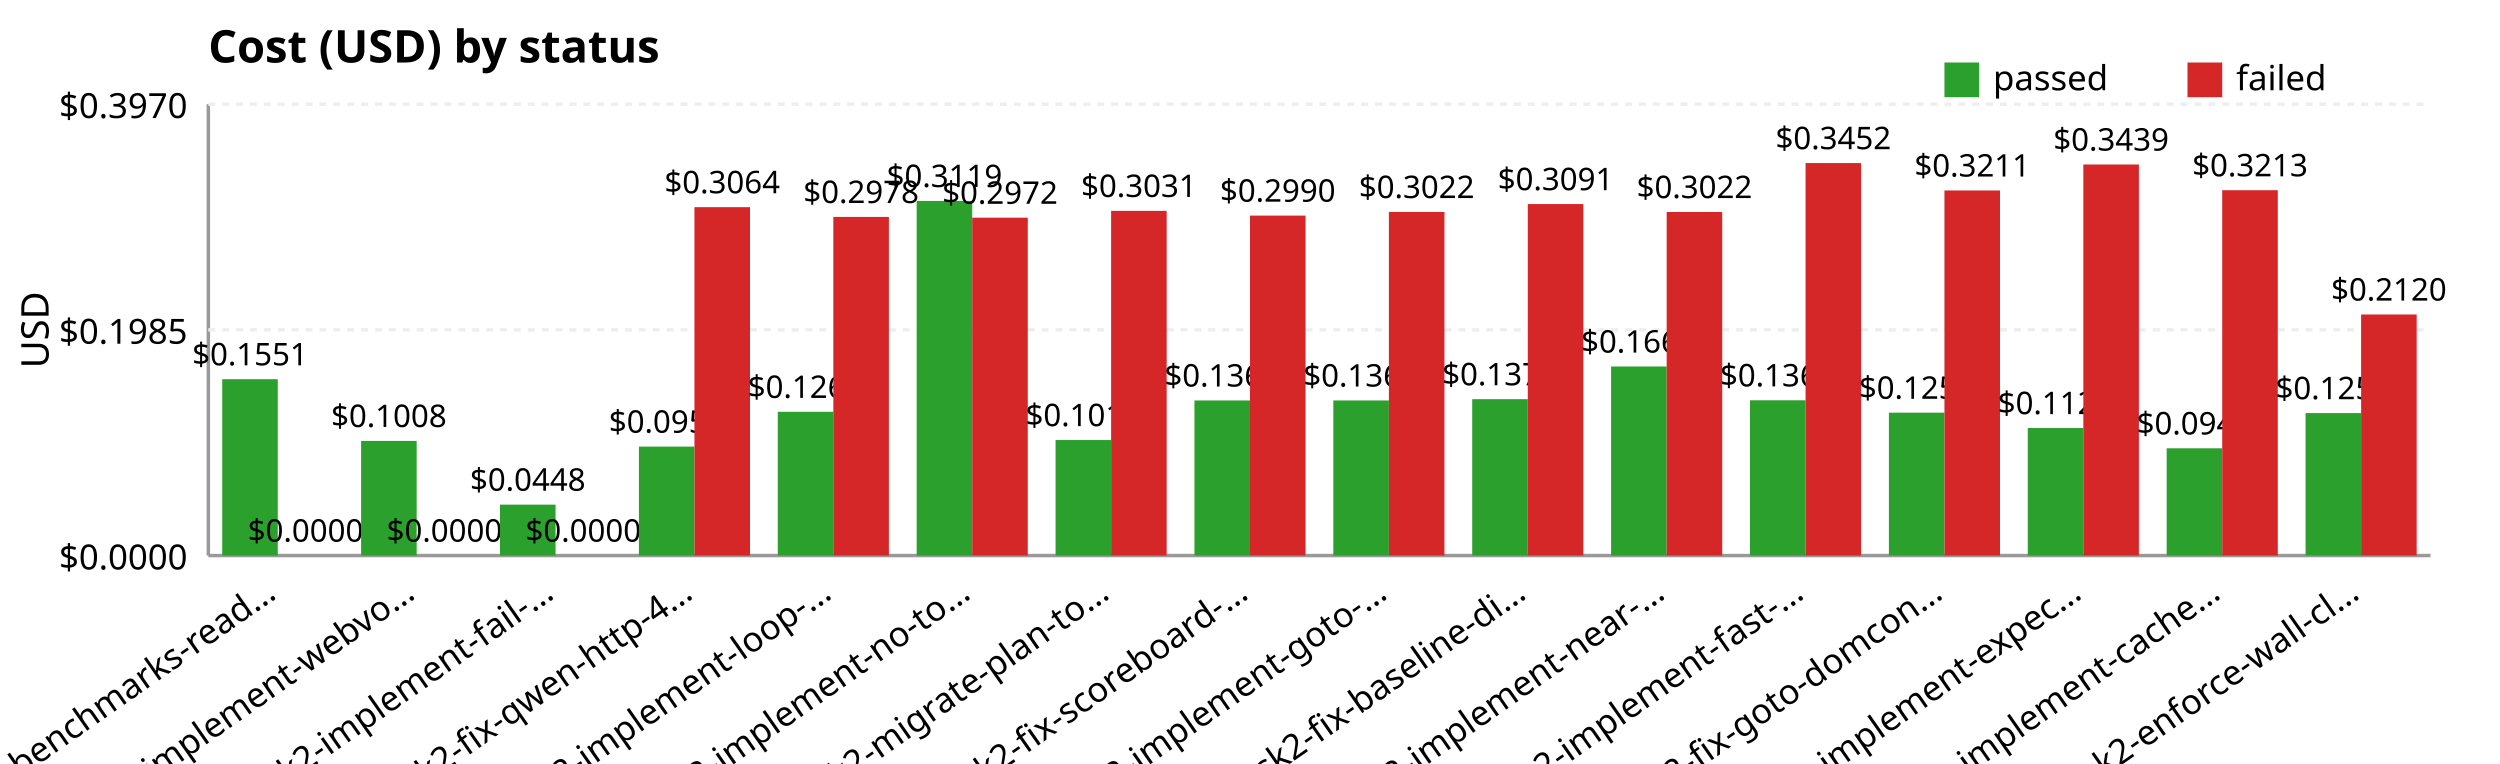
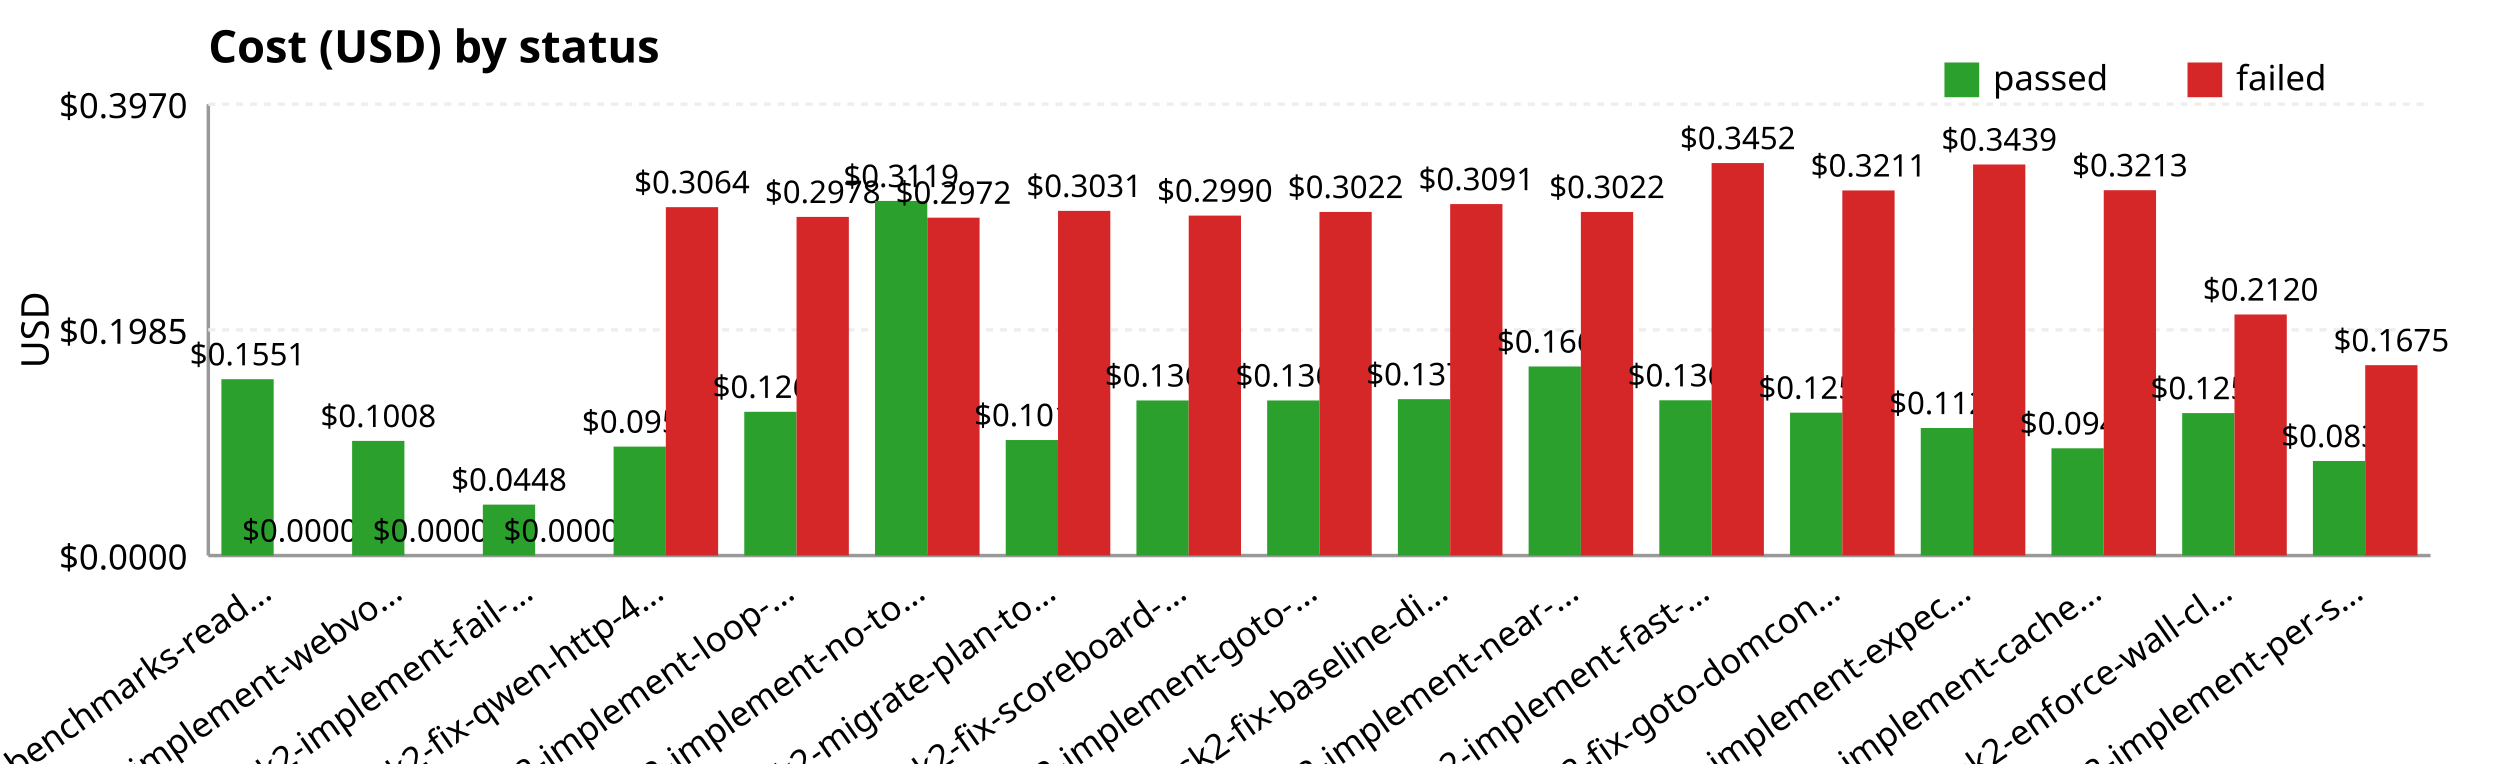
<svg xmlns="http://www.w3.org/2000/svg" viewBox="0 0 720 220" width="720" height="220" font-family="sans-serif">
  <rect width="100%" height="100%" fill="#fff" />
  <text x="60" y="18" font-size="13" font-weight="600">Cost (USD) by status</text>
  <line x1="60" y1="30" x2="60" y2="160" stroke="#999" />
  <line x1="60" y1="160" x2="700" y2="160" stroke="#999" />
  <text x="54" y="164.0" font-size="10" text-anchor="end" fill="#000">$0.0000</text>
  <text x="54" y="99.0" font-size="10" text-anchor="end" fill="#000">$0.1985</text>
  <line x1="60" y1="95.0" x2="700" y2="95.0" stroke="#eee" stroke-dasharray="2,2" />
  <text x="54" y="34.0" font-size="10" text-anchor="end" fill="#000">$0.3970</text>
  <line x1="60" y1="30.0" x2="700" y2="30.0" stroke="#eee" stroke-dasharray="2,2" />
  <text x="14" y="95.0" font-size="11" fill="#000" transform="rotate(-90 14 95.0)" text-anchor="middle">USD</text>
-   <rect x="64.00" y="109.21" width="16.00" height="50.79" fill="#2ca02c" />
-   <text x="72.00" y="105.21" font-size="9" text-anchor="middle" fill="#000">$0.1551</text>
-   <rect x="80.00" y="160.00" width="16.00" height="0.00" fill="#d62728" />
-   <text x="88.00" y="156.00" font-size="9" text-anchor="middle" fill="#000">$0.0000</text>
-   <text x="80.00" y="172" font-size="10" fill="#000" text-anchor="end" transform="rotate(-35 80.00 172)">task2-benchmarks-read…</text>
-   <rect x="104.00" y="126.98" width="16.00" height="33.02" fill="#2ca02c" />
-   <text x="112.00" y="122.98" font-size="9" text-anchor="middle" fill="#000">$0.1008</text>
-   <rect x="120.00" y="160.00" width="16.00" height="0.00" fill="#d62728" />
-   <text x="128.00" y="156.00" font-size="9" text-anchor="middle" fill="#000">$0.0000</text>
-   <text x="120.00" y="172" font-size="10" fill="#000" text-anchor="end" transform="rotate(-35 120.00 172)">task2-implement-webvo…</text>
-   <rect x="144.00" y="145.33" width="16.00" height="14.67" fill="#2ca02c" />
-   <text x="152.00" y="141.33" font-size="9" text-anchor="middle" fill="#000">$0.0448</text>
-   <rect x="160.00" y="160.00" width="16.00" height="0.00" fill="#d62728" />
-   <text x="168.00" y="156.00" font-size="9" text-anchor="middle" fill="#000">$0.0000</text>
-   <text x="160.00" y="172" font-size="10" fill="#000" text-anchor="end" transform="rotate(-35 160.00 172)">task2-implement-fail-…</text>
-   <rect x="184.00" y="128.62" width="16.00" height="31.38" fill="#2ca02c" />
-   <text x="192.00" y="124.62" font-size="9" text-anchor="middle" fill="#000">$0.0958</text>
-   <rect x="200.00" y="59.66" width="16.00" height="100.34" fill="#d62728" />
-   <text x="208.00" y="55.66" font-size="9" text-anchor="middle" fill="#000">$0.3064</text>
-   <text x="200.00" y="172" font-size="10" fill="#000" text-anchor="end" transform="rotate(-35 200.00 172)">task2-fix-qwen-http-4…</text>
-   <rect x="224.00" y="118.60" width="16.00" height="41.40" fill="#2ca02c" />
-   <text x="232.00" y="114.60" font-size="9" text-anchor="middle" fill="#000">$0.1264</text>
-   <rect x="240.00" y="62.47" width="16.00" height="97.53" fill="#d62728" />
-   <text x="248.00" y="58.47" font-size="9" text-anchor="middle" fill="#000">$0.2978</text>
-   <text x="240.00" y="172" font-size="10" fill="#000" text-anchor="end" transform="rotate(-35 240.00 172)">task2-implement-loop-…</text>
-   <rect x="264.00" y="57.87" width="16.00" height="102.13" fill="#2ca02c" />
-   <text x="272.00" y="53.87" font-size="9" text-anchor="middle" fill="#000">$0.3119</text>
-   <rect x="280.00" y="62.69" width="16.00" height="97.31" fill="#d62728" />
-   <text x="288.00" y="58.69" font-size="9" text-anchor="middle" fill="#000">$0.2972</text>
-   <text x="280.00" y="172" font-size="10" fill="#000" text-anchor="end" transform="rotate(-35 280.00 172)">task2-implement-no-to…</text>
-   <rect x="304.00" y="126.73" width="16.00" height="33.27" fill="#2ca02c" />
-   <text x="312.00" y="122.73" font-size="9" text-anchor="middle" fill="#000">$0.1016</text>
-   <rect x="320.00" y="60.73" width="16.00" height="99.27" fill="#d62728" />
-   <text x="328.00" y="56.73" font-size="9" text-anchor="middle" fill="#000">$0.3031</text>
-   <text x="320.00" y="172" font-size="10" fill="#000" text-anchor="end" transform="rotate(-35 320.00 172)">task2-migrate-plan-to…</text>
-   <rect x="344.00" y="115.33" width="16.00" height="44.67" fill="#2ca02c" />
-   <text x="352.00" y="111.33" font-size="9" text-anchor="middle" fill="#000">$0.1364</text>
-   <rect x="360.00" y="62.09" width="16.00" height="97.91" fill="#d62728" />
-   <text x="368.00" y="58.09" font-size="9" text-anchor="middle" fill="#000">$0.2990</text>
-   <text x="360.00" y="172" font-size="10" fill="#000" text-anchor="end" transform="rotate(-35 360.00 172)">task2-fix-scoreboard-…</text>
-   <rect x="384.00" y="115.33" width="16.00" height="44.67" fill="#2ca02c" />
-   <text x="392.00" y="111.33" font-size="9" text-anchor="middle" fill="#000">$0.1364</text>
-   <rect x="400.00" y="61.04" width="16.00" height="98.96" fill="#d62728" />
-   <text x="408.00" y="57.04" font-size="9" text-anchor="middle" fill="#000">$0.3022</text>
-   <text x="400.00" y="172" font-size="10" fill="#000" text-anchor="end" transform="rotate(-35 400.00 172)">task2-implement-goto-…</text>
-   <rect x="424.00" y="114.96" width="16.00" height="45.04" fill="#2ca02c" />
-   <text x="432.00" y="110.96" font-size="9" text-anchor="middle" fill="#000">$0.1376</text>
-   <rect x="440.00" y="58.77" width="16.00" height="101.23" fill="#d62728" />
-   <text x="448.00" y="54.77" font-size="9" text-anchor="middle" fill="#000">$0.3091</text>
-   <text x="440.00" y="172" font-size="10" fill="#000" text-anchor="end" transform="rotate(-35 440.00 172)">task2-fix-baseline-di…</text>
-   <rect x="464.00" y="105.55" width="16.00" height="54.45" fill="#2ca02c" />
-   <text x="472.00" y="101.55" font-size="9" text-anchor="middle" fill="#000">$0.1663</text>
-   <rect x="480.00" y="61.05" width="16.00" height="98.95" fill="#d62728" />
-   <text x="488.00" y="57.05" font-size="9" text-anchor="middle" fill="#000">$0.3022</text>
-   <text x="480.00" y="172" font-size="10" fill="#000" text-anchor="end" transform="rotate(-35 480.00 172)">task2-implement-near-…</text>
-   <rect x="504.00" y="115.28" width="16.00" height="44.72" fill="#2ca02c" />
-   <text x="512.00" y="111.28" font-size="9" text-anchor="middle" fill="#000">$0.1366</text>
-   <rect x="520.00" y="46.96" width="16.00" height="113.04" fill="#d62728" />
-   <text x="528.00" y="42.96" font-size="9" text-anchor="middle" fill="#000">$0.3452</text>
-   <text x="520.00" y="172" font-size="10" fill="#000" text-anchor="end" transform="rotate(-35 520.00 172)">task2-implement-fast-…</text>
-   <rect x="544.00" y="118.85" width="16.00" height="41.15" fill="#2ca02c" />
-   <text x="552.00" y="114.85" font-size="9" text-anchor="middle" fill="#000">$0.1256</text>
-   <rect x="560.00" y="54.85" width="16.00" height="105.15" fill="#d62728" />
-   <text x="568.00" y="50.85" font-size="9" text-anchor="middle" fill="#000">$0.3211</text>
-   <text x="560.00" y="172" font-size="10" fill="#000" text-anchor="end" transform="rotate(-35 560.00 172)">task2-fix-goto-domcon…</text>
-   <rect x="584.00" y="123.27" width="16.00" height="36.73" fill="#2ca02c" />
-   <text x="592.00" y="119.27" font-size="9" text-anchor="middle" fill="#000">$0.1122</text>
-   <rect x="600.00" y="47.37" width="16.00" height="112.63" fill="#d62728" />
-   <text x="608.00" y="43.37" font-size="9" text-anchor="middle" fill="#000">$0.3439</text>
-   <text x="600.00" y="172" font-size="10" fill="#000" text-anchor="end" transform="rotate(-35 600.00 172)">task2-implement-expec…</text>
-   <rect x="624.00" y="129.11" width="16.00" height="30.89" fill="#2ca02c" />
-   <text x="632.00" y="125.11" font-size="9" text-anchor="middle" fill="#000">$0.0943</text>
-   <rect x="640.00" y="54.78" width="16.00" height="105.22" fill="#d62728" />
-   <text x="648.00" y="50.78" font-size="9" text-anchor="middle" fill="#000">$0.3213</text>
-   <text x="640.00" y="172" font-size="10" fill="#000" text-anchor="end" transform="rotate(-35 640.00 172)">task2-implement-cache…</text>
-   <rect x="664.00" y="118.97" width="16.00" height="41.03" fill="#2ca02c" />
-   <text x="672.00" y="114.97" font-size="9" text-anchor="middle" fill="#000">$0.1253</text>
-   <rect x="680.00" y="90.57" width="16.00" height="69.43" fill="#d62728" />
-   <text x="688.00" y="86.57" font-size="9" text-anchor="middle" fill="#000">$0.2120</text>
-   <text x="680.00" y="172" font-size="10" fill="#000" text-anchor="end" transform="rotate(-35 680.00 172)">task2-enforce-wall-cl…</text>
+   <rect x="63.76" y="109.21" width="15.06" height="50.79" fill="#2ca02c" />
+   <text x="71.29" y="105.21" font-size="9" text-anchor="middle" fill="#000">$0.1551</text>
+   <rect x="78.82" y="160.00" width="15.06" height="0.00" fill="#d62728" />
+   <text x="86.35" y="156.00" font-size="9" text-anchor="middle" fill="#000">$0.0000</text>
+   <text x="78.82" y="172" font-size="10" fill="#000" text-anchor="end" transform="rotate(-35 78.82 172)">task2-benchmarks-read…</text>
+   <rect x="101.41" y="126.98" width="15.06" height="33.02" fill="#2ca02c" />
+   <text x="108.94" y="122.98" font-size="9" text-anchor="middle" fill="#000">$0.1008</text>
+   <rect x="116.47" y="160.00" width="15.06" height="0.00" fill="#d62728" />
+   <text x="124.00" y="156.00" font-size="9" text-anchor="middle" fill="#000">$0.0000</text>
+   <text x="116.47" y="172" font-size="10" fill="#000" text-anchor="end" transform="rotate(-35 116.47 172)">task2-implement-webvo…</text>
+   <rect x="139.06" y="145.33" width="15.06" height="14.67" fill="#2ca02c" />
+   <text x="146.59" y="141.33" font-size="9" text-anchor="middle" fill="#000">$0.0448</text>
+   <rect x="154.12" y="160.00" width="15.06" height="0.00" fill="#d62728" />
+   <text x="161.65" y="156.00" font-size="9" text-anchor="middle" fill="#000">$0.0000</text>
+   <text x="154.12" y="172" font-size="10" fill="#000" text-anchor="end" transform="rotate(-35 154.12 172)">task2-implement-fail-…</text>
+   <rect x="176.71" y="128.62" width="15.06" height="31.38" fill="#2ca02c" />
+   <text x="184.24" y="124.62" font-size="9" text-anchor="middle" fill="#000">$0.0958</text>
+   <rect x="191.76" y="59.66" width="15.06" height="100.34" fill="#d62728" />
+   <text x="199.29" y="55.66" font-size="9" text-anchor="middle" fill="#000">$0.3064</text>
+   <text x="191.76" y="172" font-size="10" fill="#000" text-anchor="end" transform="rotate(-35 191.76 172)">task2-fix-qwen-http-4…</text>
+   <rect x="214.35" y="118.60" width="15.06" height="41.40" fill="#2ca02c" />
+   <text x="221.88" y="114.60" font-size="9" text-anchor="middle" fill="#000">$0.1264</text>
+   <rect x="229.41" y="62.47" width="15.06" height="97.53" fill="#d62728" />
+   <text x="236.94" y="58.47" font-size="9" text-anchor="middle" fill="#000">$0.2978</text>
+   <text x="229.41" y="172" font-size="10" fill="#000" text-anchor="end" transform="rotate(-35 229.41 172)">task2-implement-loop-…</text>
+   <rect x="252.00" y="57.87" width="15.06" height="102.13" fill="#2ca02c" />
+   <text x="259.53" y="53.87" font-size="9" text-anchor="middle" fill="#000">$0.3119</text>
+   <rect x="267.06" y="62.69" width="15.06" height="97.31" fill="#d62728" />
+   <text x="274.59" y="58.69" font-size="9" text-anchor="middle" fill="#000">$0.2972</text>
+   <text x="267.06" y="172" font-size="10" fill="#000" text-anchor="end" transform="rotate(-35 267.06 172)">task2-implement-no-to…</text>
+   <rect x="289.65" y="126.73" width="15.06" height="33.27" fill="#2ca02c" />
+   <text x="297.18" y="122.73" font-size="9" text-anchor="middle" fill="#000">$0.1016</text>
+   <rect x="304.71" y="60.73" width="15.06" height="99.27" fill="#d62728" />
+   <text x="312.24" y="56.73" font-size="9" text-anchor="middle" fill="#000">$0.3031</text>
+   <text x="304.71" y="172" font-size="10" fill="#000" text-anchor="end" transform="rotate(-35 304.71 172)">task2-migrate-plan-to…</text>
+   <rect x="327.29" y="115.33" width="15.06" height="44.67" fill="#2ca02c" />
+   <text x="334.82" y="111.33" font-size="9" text-anchor="middle" fill="#000">$0.1364</text>
+   <rect x="342.35" y="62.09" width="15.06" height="97.91" fill="#d62728" />
+   <text x="349.88" y="58.09" font-size="9" text-anchor="middle" fill="#000">$0.2990</text>
+   <text x="342.35" y="172" font-size="10" fill="#000" text-anchor="end" transform="rotate(-35 342.35 172)">task2-fix-scoreboard-…</text>
+   <rect x="364.94" y="115.33" width="15.06" height="44.67" fill="#2ca02c" />
+   <text x="372.47" y="111.33" font-size="9" text-anchor="middle" fill="#000">$0.1364</text>
+   <rect x="380.00" y="61.04" width="15.06" height="98.96" fill="#d62728" />
+   <text x="387.53" y="57.04" font-size="9" text-anchor="middle" fill="#000">$0.3022</text>
+   <text x="380.00" y="172" font-size="10" fill="#000" text-anchor="end" transform="rotate(-35 380.00 172)">task2-implement-goto-…</text>
+   <rect x="402.59" y="114.96" width="15.06" height="45.04" fill="#2ca02c" />
+   <text x="410.12" y="110.96" font-size="9" text-anchor="middle" fill="#000">$0.1376</text>
+   <rect x="417.65" y="58.77" width="15.06" height="101.23" fill="#d62728" />
+   <text x="425.18" y="54.77" font-size="9" text-anchor="middle" fill="#000">$0.3091</text>
+   <text x="417.65" y="172" font-size="10" fill="#000" text-anchor="end" transform="rotate(-35 417.65 172)">task2-fix-baseline-di…</text>
+   <rect x="440.24" y="105.55" width="15.06" height="54.45" fill="#2ca02c" />
+   <text x="447.76" y="101.55" font-size="9" text-anchor="middle" fill="#000">$0.1663</text>
+   <rect x="455.29" y="61.05" width="15.06" height="98.95" fill="#d62728" />
+   <text x="462.82" y="57.05" font-size="9" text-anchor="middle" fill="#000">$0.3022</text>
+   <text x="455.29" y="172" font-size="10" fill="#000" text-anchor="end" transform="rotate(-35 455.29 172)">task2-implement-near-…</text>
+   <rect x="477.88" y="115.28" width="15.06" height="44.72" fill="#2ca02c" />
+   <text x="485.41" y="111.28" font-size="9" text-anchor="middle" fill="#000">$0.1366</text>
+   <rect x="492.94" y="46.96" width="15.06" height="113.04" fill="#d62728" />
+   <text x="500.47" y="42.96" font-size="9" text-anchor="middle" fill="#000">$0.3452</text>
+   <text x="492.94" y="172" font-size="10" fill="#000" text-anchor="end" transform="rotate(-35 492.94 172)">task2-implement-fast-…</text>
+   <rect x="515.53" y="118.85" width="15.06" height="41.15" fill="#2ca02c" />
+   <text x="523.06" y="114.85" font-size="9" text-anchor="middle" fill="#000">$0.1256</text>
+   <rect x="530.59" y="54.85" width="15.06" height="105.15" fill="#d62728" />
+   <text x="538.12" y="50.85" font-size="9" text-anchor="middle" fill="#000">$0.3211</text>
+   <text x="530.59" y="172" font-size="10" fill="#000" text-anchor="end" transform="rotate(-35 530.59 172)">task2-fix-goto-domcon…</text>
+   <rect x="553.18" y="123.27" width="15.06" height="36.73" fill="#2ca02c" />
+   <text x="560.71" y="119.27" font-size="9" text-anchor="middle" fill="#000">$0.1122</text>
+   <rect x="568.24" y="47.37" width="15.06" height="112.63" fill="#d62728" />
+   <text x="575.76" y="43.37" font-size="9" text-anchor="middle" fill="#000">$0.3439</text>
+   <text x="568.24" y="172" font-size="10" fill="#000" text-anchor="end" transform="rotate(-35 568.24 172)">task2-implement-expec…</text>
+   <rect x="590.82" y="129.11" width="15.06" height="30.89" fill="#2ca02c" />
+   <text x="598.35" y="125.11" font-size="9" text-anchor="middle" fill="#000">$0.0943</text>
+   <rect x="605.88" y="54.78" width="15.06" height="105.22" fill="#d62728" />
+   <text x="613.41" y="50.78" font-size="9" text-anchor="middle" fill="#000">$0.3213</text>
+   <text x="605.88" y="172" font-size="10" fill="#000" text-anchor="end" transform="rotate(-35 605.88 172)">task2-implement-cache…</text>
+   <rect x="628.47" y="118.97" width="15.06" height="41.03" fill="#2ca02c" />
+   <text x="636.00" y="114.97" font-size="9" text-anchor="middle" fill="#000">$0.1253</text>
+   <rect x="643.53" y="90.57" width="15.06" height="69.43" fill="#d62728" />
+   <text x="651.06" y="86.57" font-size="9" text-anchor="middle" fill="#000">$0.2120</text>
+   <text x="643.53" y="172" font-size="10" fill="#000" text-anchor="end" transform="rotate(-35 643.53 172)">task2-enforce-wall-cl…</text>
+   <rect x="666.12" y="132.76" width="15.06" height="27.24" fill="#2ca02c" />
+   <text x="673.65" y="128.76" font-size="9" text-anchor="middle" fill="#000">$0.0832</text>
+   <rect x="681.18" y="105.17" width="15.06" height="54.83" fill="#d62728" />
+   <text x="688.71" y="101.17" font-size="9" text-anchor="middle" fill="#000">$0.1675</text>
+   <text x="681.18" y="172" font-size="10" fill="#000" text-anchor="end" transform="rotate(-35 681.18 172)">task2-implement-per-s…</text>
  <rect x="560" y="18" width="10" height="10" fill="#2ca02c" />
  <text x="574" y="26" font-size="10" fill="#000">passed</text>
  <rect x="630" y="18" width="10" height="10" fill="#d62728" />
  <text x="644" y="26" font-size="10" fill="#000">failed</text>
</svg>
